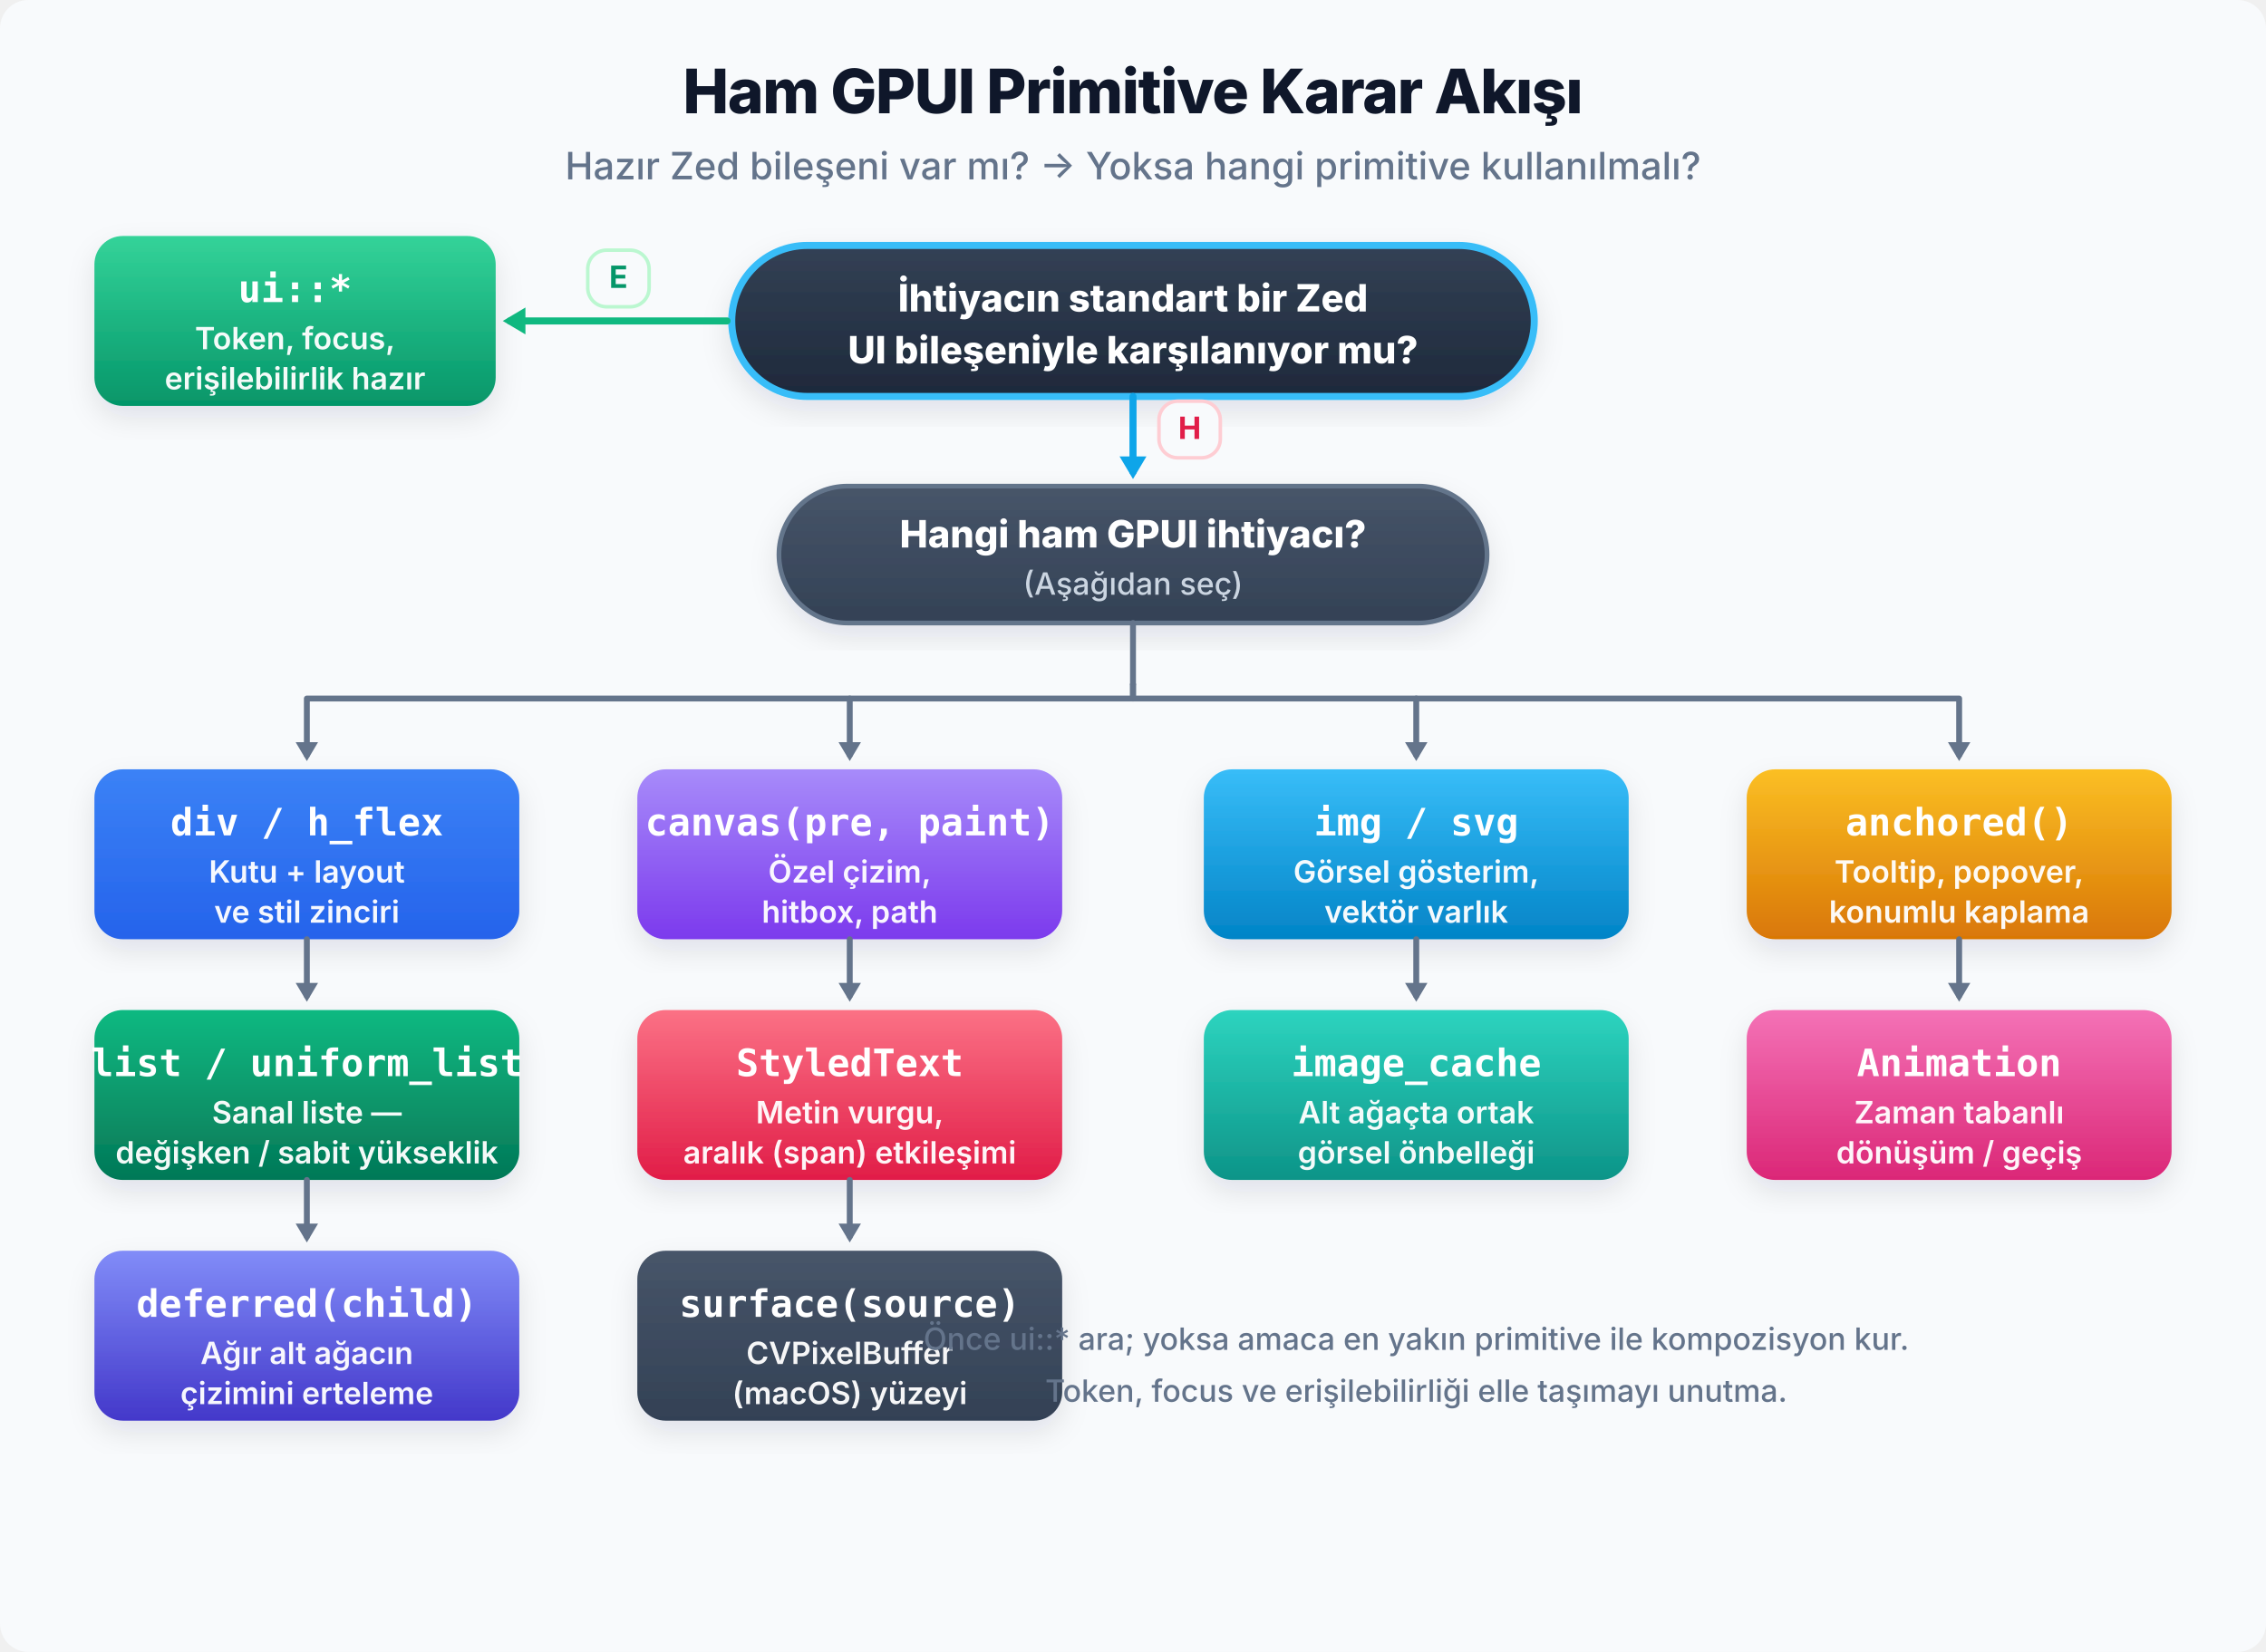
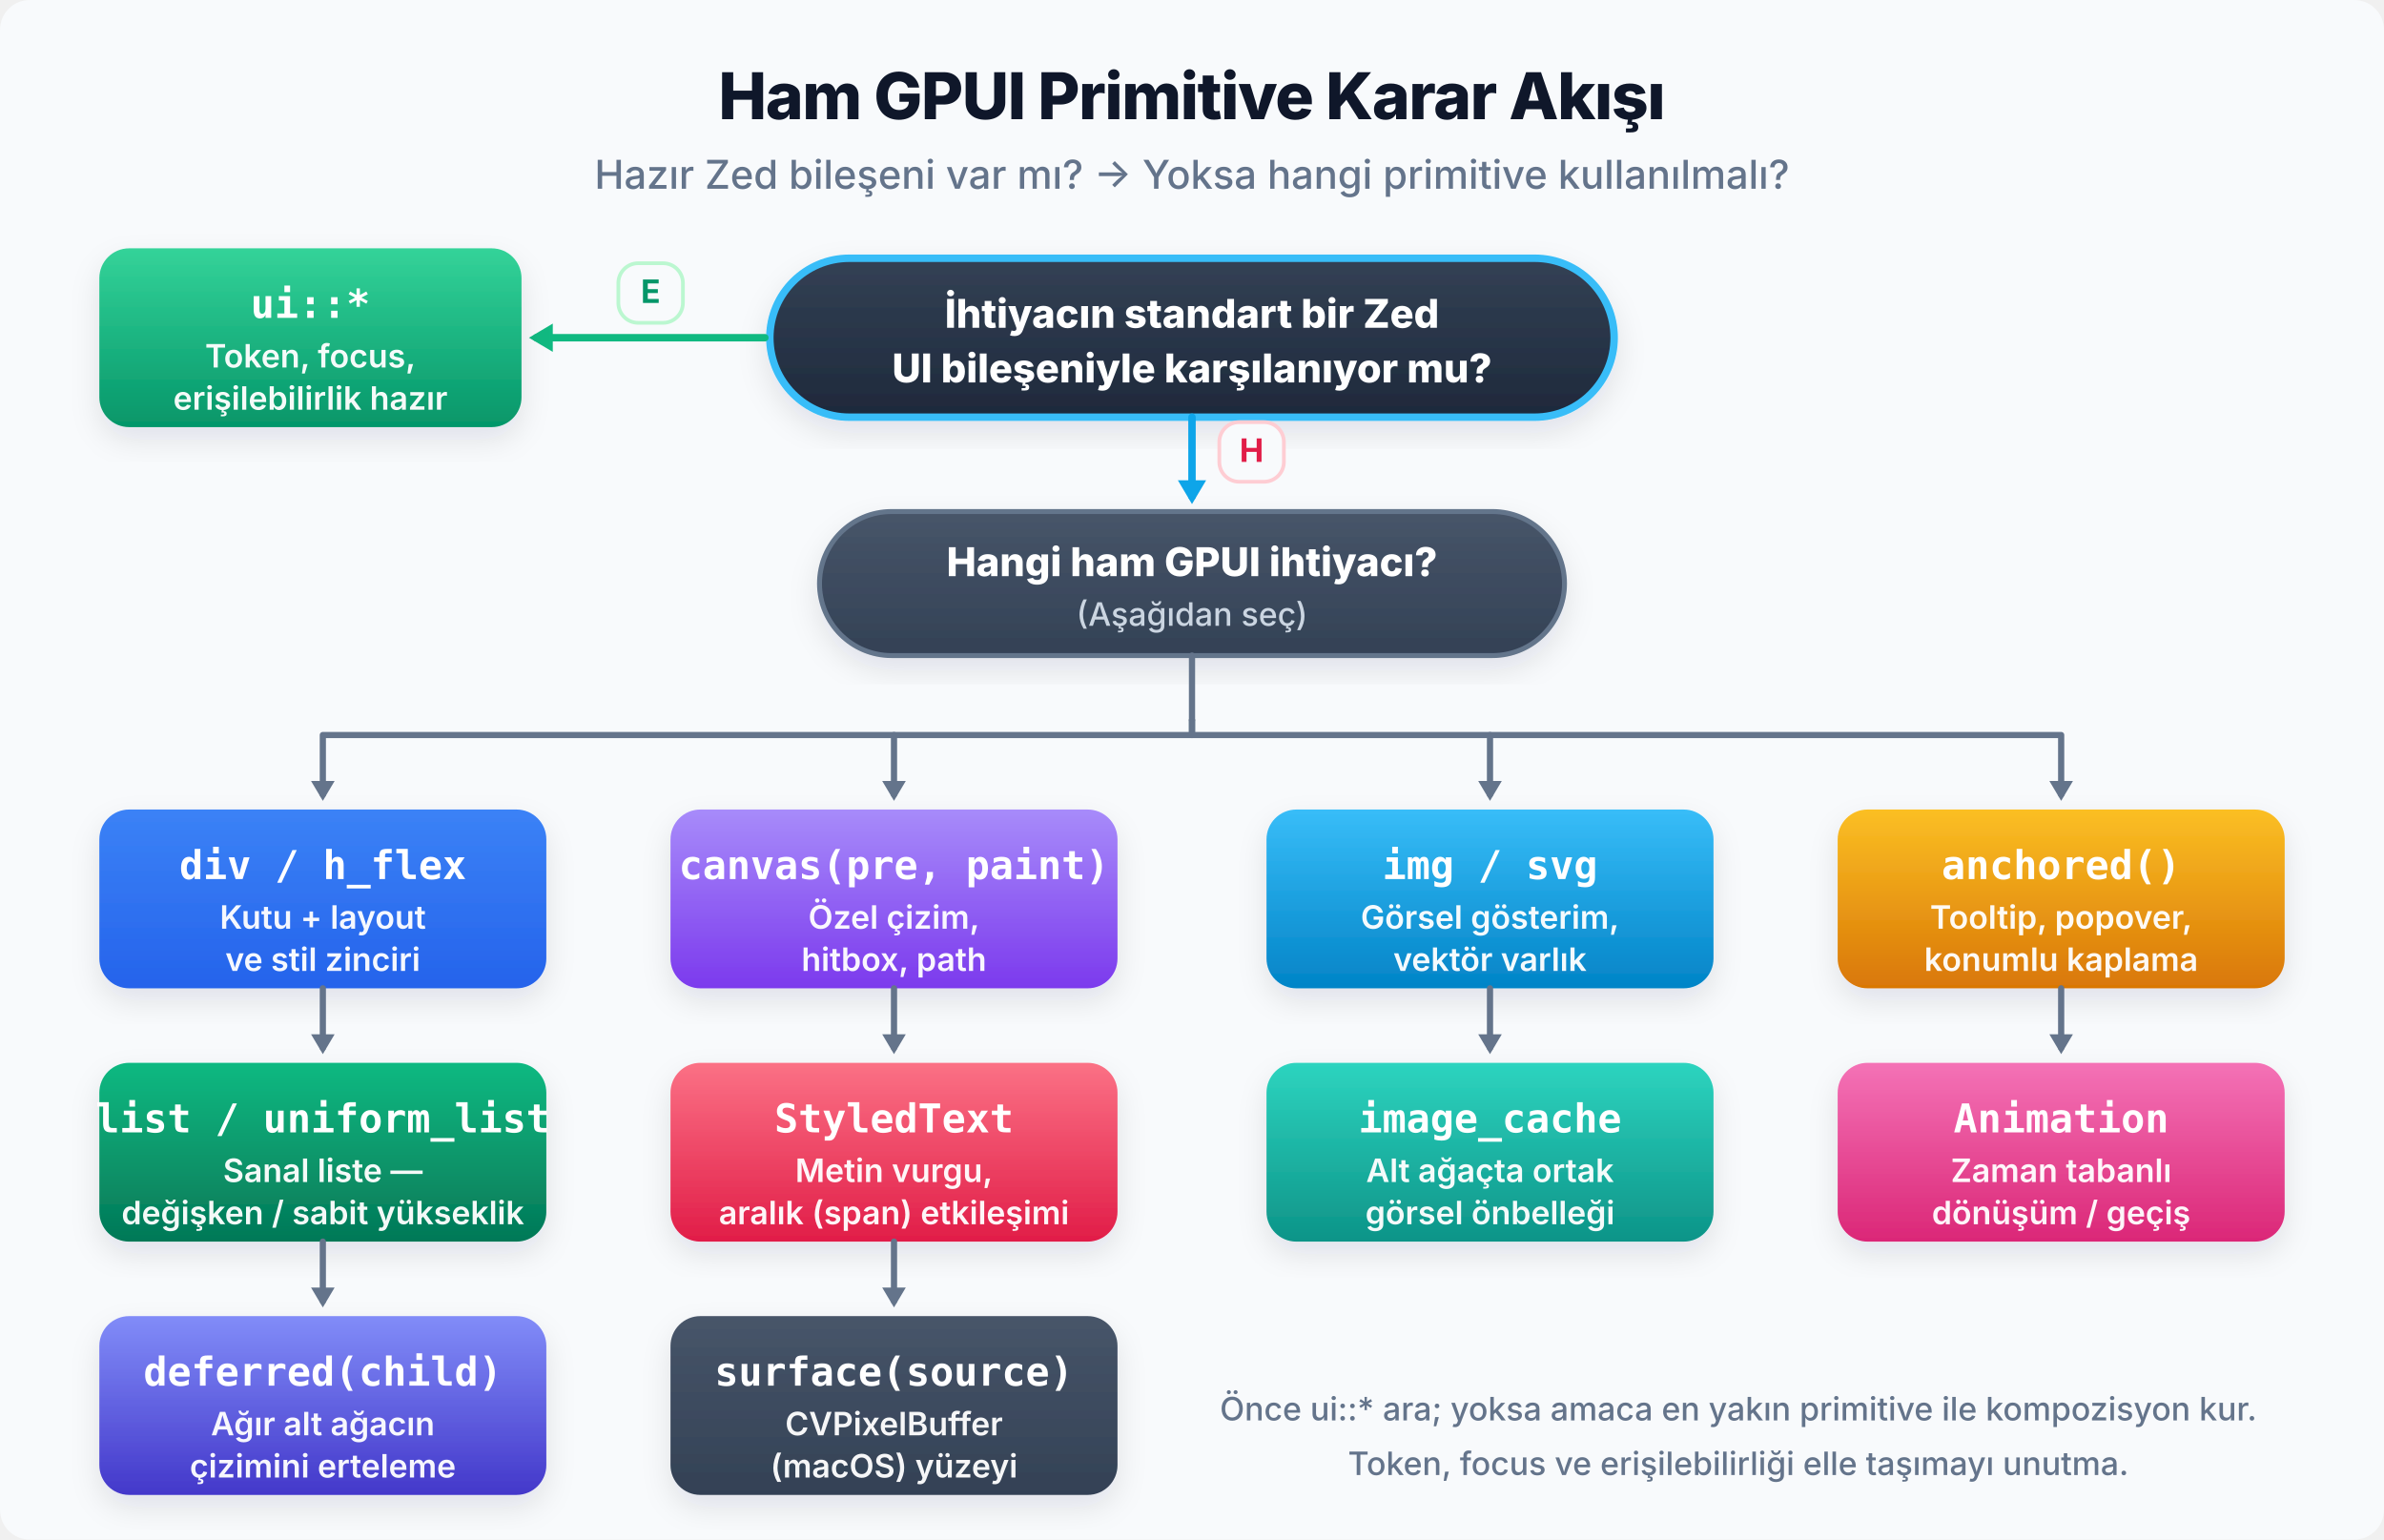
- <svg xmlns="http://www.w3.org/2000/svg" viewBox="0 0 960 700">
+ <svg xmlns="http://www.w3.org/2000/svg" viewBox="0 0 960 620">
  <defs>
    <filter id="shadow" x="-20%" y="-20%" width="140%" height="140%">
      <feDropShadow dx="0" dy="5" stdDeviation="6" flood-color="#0f172a" flood-opacity="0.10" />
    </filter>
    <filter id="glow" x="-40%" y="-40%" width="180%" height="180%">
      <feDropShadow dx="0" dy="0" stdDeviation="6" flood-color="#38bdf8" flood-opacity="0.55" />
    </filter>
    <marker id="arrow" viewBox="0 0 1 1" refX="0.6" refY="0" markerWidth="1" markerHeight="1" orient="auto-start-reverse" overflow="visible" preserveAspectRatio="xMidYMid">
      <path d="M 1.6 0 L -1.6 1.9 L -1.6 -1.9 Z" fill="#64748b" />
    </marker>
    <marker id="arrow-green" viewBox="0 0 1 1" refX="0.6" refY="0" markerWidth="1" markerHeight="1" orient="auto-start-reverse" overflow="visible" preserveAspectRatio="xMidYMid">
      <path d="M 1.6 0 L -1.6 1.9 L -1.6 -1.9 Z" fill="#10b981" />
    </marker>
    <marker id="arrow-blue" viewBox="0 0 1 1" refX="0.6" refY="0" markerWidth="1" markerHeight="1" orient="auto-start-reverse" overflow="visible" preserveAspectRatio="xMidYMid">
      <path d="M 1.6 0 L -1.6 1.9 L -1.6 -1.9 Z" fill="#0ea5e9" />
    </marker>
    <linearGradient id="g-slate" x1="0" y1="0" x2="0" y2="1">
      <stop offset="0" stop-color="#334155" />
      <stop offset="1" stop-color="#1e293b" />
    </linearGradient>
    <linearGradient id="g-slate2" x1="0" y1="0" x2="0" y2="1">
      <stop offset="0" stop-color="#475569" />
      <stop offset="1" stop-color="#334155" />
    </linearGradient>
    <linearGradient id="g-emerald" x1="0" y1="0" x2="0" y2="1">
      <stop offset="0" stop-color="#34d399" />
      <stop offset="1" stop-color="#059669" />
    </linearGradient>
    <linearGradient id="g-blue" x1="0" y1="0" x2="0" y2="1">
      <stop offset="0" stop-color="#3b82f6" />
      <stop offset="1" stop-color="#2563eb" />
    </linearGradient>
    <linearGradient id="g-violet" x1="0" y1="0" x2="0" y2="1">
      <stop offset="0" stop-color="#a78bfa" />
      <stop offset="1" stop-color="#7c3aed" />
    </linearGradient>
    <linearGradient id="g-sky" x1="0" y1="0" x2="0" y2="1">
      <stop offset="0" stop-color="#38bdf8" />
      <stop offset="1" stop-color="#0284c7" />
    </linearGradient>
    <linearGradient id="g-amber" x1="0" y1="0" x2="0" y2="1">
      <stop offset="0" stop-color="#fbbf24" />
      <stop offset="1" stop-color="#d97706" />
    </linearGradient>
    <linearGradient id="g-green" x1="0" y1="0" x2="0" y2="1">
      <stop offset="0" stop-color="#10b981" />
      <stop offset="1" stop-color="#047857" />
    </linearGradient>
    <linearGradient id="g-rose" x1="0" y1="0" x2="0" y2="1">
      <stop offset="0" stop-color="#fb7185" />
      <stop offset="1" stop-color="#e11d48" />
    </linearGradient>
    <linearGradient id="g-teal" x1="0" y1="0" x2="0" y2="1">
      <stop offset="0" stop-color="#2dd4bf" />
      <stop offset="1" stop-color="#0d9488" />
    </linearGradient>
    <linearGradient id="g-pink" x1="0" y1="0" x2="0" y2="1">
      <stop offset="0" stop-color="#f472b6" />
      <stop offset="1" stop-color="#db2777" />
    </linearGradient>
    <linearGradient id="g-indigo" x1="0" y1="0" x2="0" y2="1">
      <stop offset="0" stop-color="#818cf8" />
      <stop offset="1" stop-color="#4338ca" />
    </linearGradient>
    <style>
      .title    { font: 800 26px system-ui, -apple-system, sans-serif; fill: #0f172a; letter-spacing: -0.5px; }
      .subtitle { font: 500 16px system-ui, -apple-system, sans-serif; fill: #64748b; }
      .q        { font: 800 16px system-ui, -apple-system, sans-serif; fill: #ffffff; }
      .qsub     { font: 500 13px system-ui, -apple-system, sans-serif; fill: #cbd5e1; }
      .api      { font: 800 16px ui-monospace, SFMono-Regular, monospace; fill: #ffffff; }
      .why      { font: 600 13px system-ui, -apple-system, sans-serif; fill: #ffffff; opacity: 0.95; }
      .chip     { font: 700 13px system-ui, -apple-system, sans-serif; }
      .note     { font: 500 13px system-ui, -apple-system, sans-serif; fill: #64748b; }

      .arrow-line  { stroke: #64748b; stroke-width: 2.5; fill: none; marker-end: url(#arrow); stroke-linecap: round; stroke-linejoin: round; }
      .arrow-green { stroke: #10b981; stroke-width: 3;   fill: none; marker-end: url(#arrow-green); stroke-linecap: round; stroke-linejoin: round; }
      .arrow-blue  { stroke: #0ea5e9; stroke-width: 3;   fill: none; marker-end: url(#arrow-blue); stroke-linecap: round; stroke-linejoin: round; }
      .card        { filter: url(#shadow); }

      .decision { animation: pulse 9s ease-in-out infinite; transform-box: fill-box; transform-origin: center; }
      @keyframes pulse {
        0%, 100% { filter: url(#shadow); }
        50%      { filter: url(#glow); }
      }

      .row1 { animation: rise 9s ease-in-out infinite; }
      .row2 { animation: rise 9s ease-in-out infinite; animation-delay: 0.4s; }
      .row3 { animation: rise 9s ease-in-out infinite; animation-delay: 0.8s; }
      @keyframes rise {
        0%, 18%, 100% { opacity: 0.62; }
        34%, 84%      { opacity: 1; }
      }
      @media (prefers-reduced-motion: reduce) {
        .decision, .row1, .row2, .row3 { animation: none; opacity: 1; }
      }
    </style>
  </defs>
  <rect width="100%" height="100%" rx="12" fill="#f8fafc" />
  <text x="480" y="48" text-anchor="middle" class="title">Ham GPUI Primitive Karar Akışı</text>
  <text x="480" y="76" text-anchor="middle" class="subtitle">Hazır Zed bileşeni var mı? → Yoksa hangi primitive kullanılmalı?</text>
  <g class="decision">
    <rect x="310" y="104" width="340" height="64" rx="32" fill="url(#g-slate)" stroke="#38bdf8" stroke-width="3" class="card" />
    <text x="480" y="132" text-anchor="middle" class="q">İhtiyacın standart bir Zed</text>
    <text x="480" y="154" text-anchor="middle" class="q">UI bileşeniyle karşılanıyor mu?</text>
  </g>
  <path d="M 308 136 L 216 136" class="arrow-green" />
  <g transform="translate(249,106)">
    <rect x="0" y="0" width="26" height="24" rx="8" fill="#f8fafc" stroke="#bbf7d0" stroke-width="1.5" />
    <text x="13" y="16" text-anchor="middle" class="chip" fill="#059669">E</text>
  </g>
  <rect x="40" y="100" width="170" height="72" rx="12" fill="url(#g-emerald)" class="card" />
  <text x="125" y="128" text-anchor="middle" class="api">ui::*</text>
  <text x="125" y="148" text-anchor="middle" class="why">Token, focus,</text>
  <text x="125" y="165" text-anchor="middle" class="why">erişilebilirlik hazır</text>
  <path d="M 480 168 L 480 200" class="arrow-blue" />
  <g transform="translate(491,170)">
    <rect x="0" y="0" width="26" height="24" rx="8" fill="#f8fafc" stroke="#fecdd3" stroke-width="1.5" />
    <text x="13" y="16" text-anchor="middle" class="chip" fill="#e11d48">H</text>
  </g>
  <rect x="330" y="206" width="300" height="58" rx="29" fill="url(#g-slate2)" stroke="#64748b" stroke-width="2" class="card" />
  <text x="480" y="232" text-anchor="middle" class="q">Hangi ham GPUI ihtiyacı?</text>
  <text x="480" y="252" text-anchor="middle" class="qsub">(Aşağıdan seç)</text>
  <path d="M 480 264 L 480 290" class="arrow-line" style="marker-end:none;" />
  <g class="row1">
    <path d="M 480 290 L 480 296 L 130 296 L 130 320" class="arrow-line" />
    <path d="M 360 296 L 360 320" class="arrow-line" />
    <path d="M 600 296 L 600 320" class="arrow-line" />
    <path d="M 480 290 L 480 296 L 830 296 L 830 320" class="arrow-line" />
    <rect x="40" y="326" width="180" height="72" rx="12" fill="url(#g-blue)" class="card" />
    <text x="130" y="354" text-anchor="middle" class="api">div / h_flex</text>
    <text x="130" y="374" text-anchor="middle" class="why">Kutu + layout</text>
    <text x="130" y="391" text-anchor="middle" class="why">ve stil zinciri</text>
    <rect x="270" y="326" width="180" height="72" rx="12" fill="url(#g-violet)" class="card" />
    <text x="360" y="354" text-anchor="middle" class="api">canvas(pre, paint)</text>
    <text x="360" y="374" text-anchor="middle" class="why">Özel çizim,</text>
    <text x="360" y="391" text-anchor="middle" class="why">hitbox, path</text>
    <rect x="510" y="326" width="180" height="72" rx="12" fill="url(#g-sky)" class="card" />
    <text x="600" y="354" text-anchor="middle" class="api">img / svg</text>
    <text x="600" y="374" text-anchor="middle" class="why">Görsel gösterim,</text>
    <text x="600" y="391" text-anchor="middle" class="why">vektör varlık</text>
    <rect x="740" y="326" width="180" height="72" rx="12" fill="url(#g-amber)" class="card" />
    <text x="830" y="354" text-anchor="middle" class="api">anchored()</text>
    <text x="830" y="374" text-anchor="middle" class="why">Tooltip, popover,</text>
    <text x="830" y="391" text-anchor="middle" class="why">konumlu kaplama</text>
  </g>
  <g class="row2">
    <path d="M 130 398 L 130 422" class="arrow-line" />
    <path d="M 360 398 L 360 422" class="arrow-line" />
    <path d="M 600 398 L 600 422" class="arrow-line" />
    <path d="M 830 398 L 830 422" class="arrow-line" />
    <rect x="40" y="428" width="180" height="72" rx="12" fill="url(#g-green)" class="card" />
    <text x="130" y="456" text-anchor="middle" class="api">list / uniform_list</text>
    <text x="130" y="476" text-anchor="middle" class="why">Sanal liste —</text>
    <text x="130" y="493" text-anchor="middle" class="why">değişken / sabit yükseklik</text>
    <rect x="270" y="428" width="180" height="72" rx="12" fill="url(#g-rose)" class="card" />
    <text x="360" y="456" text-anchor="middle" class="api">StyledText</text>
    <text x="360" y="476" text-anchor="middle" class="why">Metin vurgu,</text>
    <text x="360" y="493" text-anchor="middle" class="why">aralık (span) etkileşimi</text>
    <rect x="510" y="428" width="180" height="72" rx="12" fill="url(#g-teal)" class="card" />
    <text x="600" y="456" text-anchor="middle" class="api">image_cache</text>
    <text x="600" y="476" text-anchor="middle" class="why">Alt ağaçta ortak</text>
    <text x="600" y="493" text-anchor="middle" class="why">görsel önbelleği</text>
    <rect x="740" y="428" width="180" height="72" rx="12" fill="url(#g-pink)" class="card" />
    <text x="830" y="456" text-anchor="middle" class="api">Animation</text>
    <text x="830" y="476" text-anchor="middle" class="why">Zaman tabanlı</text>
    <text x="830" y="493" text-anchor="middle" class="why">dönüşüm / geçiş</text>
  </g>
  <g class="row3">
    <path d="M 130 500 L 130 524" class="arrow-line" />
    <path d="M 360 500 L 360 524" class="arrow-line" />
    <rect x="40" y="530" width="180" height="72" rx="12" fill="url(#g-indigo)" class="card" />
    <text x="130" y="558" text-anchor="middle" class="api">deferred(child)</text>
    <text x="130" y="578" text-anchor="middle" class="why">Ağır alt ağacın</text>
    <text x="130" y="595" text-anchor="middle" class="why">çizimini erteleme</text>
    <rect x="270" y="530" width="180" height="72" rx="12" fill="url(#g-slate2)" class="card" />
    <text x="360" y="558" text-anchor="middle" class="api">surface(source)</text>
    <text x="360" y="578" text-anchor="middle" class="why">CVPixelBuffer</text>
    <text x="360" y="595" text-anchor="middle" class="why">(macOS) yüzeyi</text>
  </g>
-   <text x="600" y="572" text-anchor="middle" class="note">Önce ui::* ara; yoksa amaca en yakın primitive ile kompozisyon kur.</text>
-   <text x="600" y="594" text-anchor="middle" class="note">Token, focus ve erişilebilirliği elle taşımayı unutma.</text>
+   <text x="700" y="572" text-anchor="middle" class="note">Önce ui::* ara; yoksa amaca en yakın primitive ile kompozisyon kur.</text>
+   <text x="700" y="594" text-anchor="middle" class="note">Token, focus ve erişilebilirliği elle taşımayı unutma.</text>
</svg>
